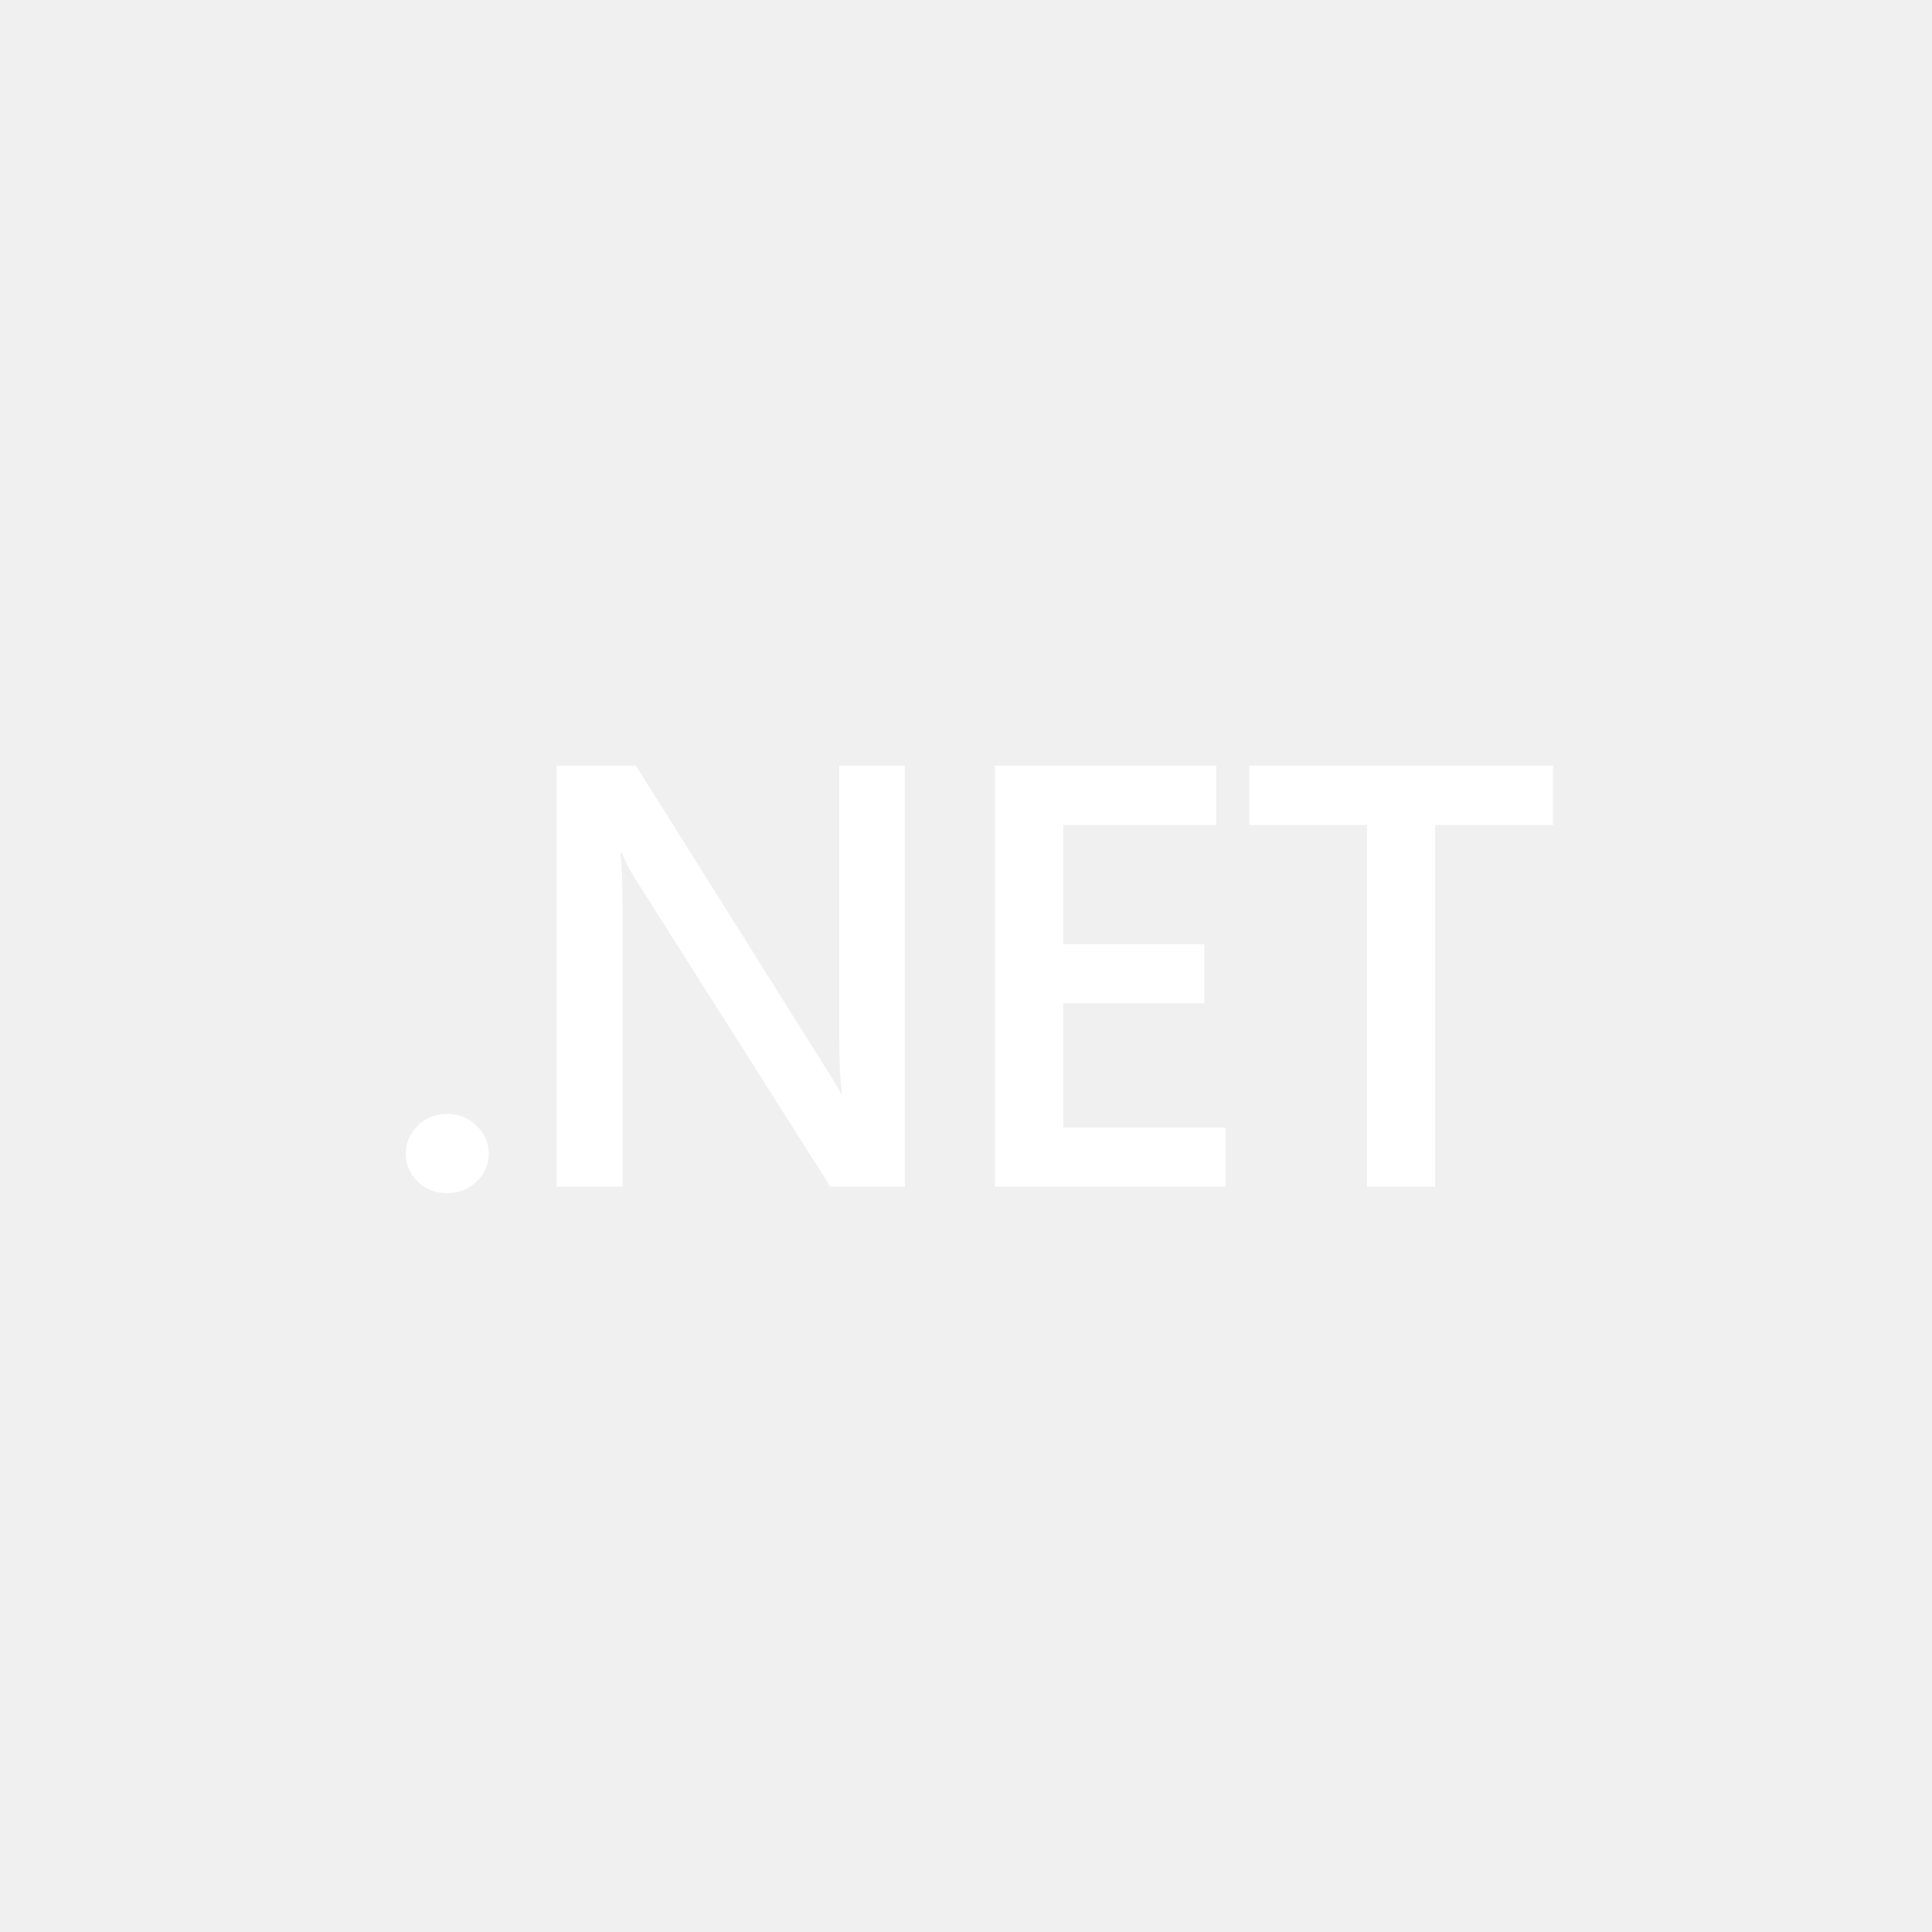
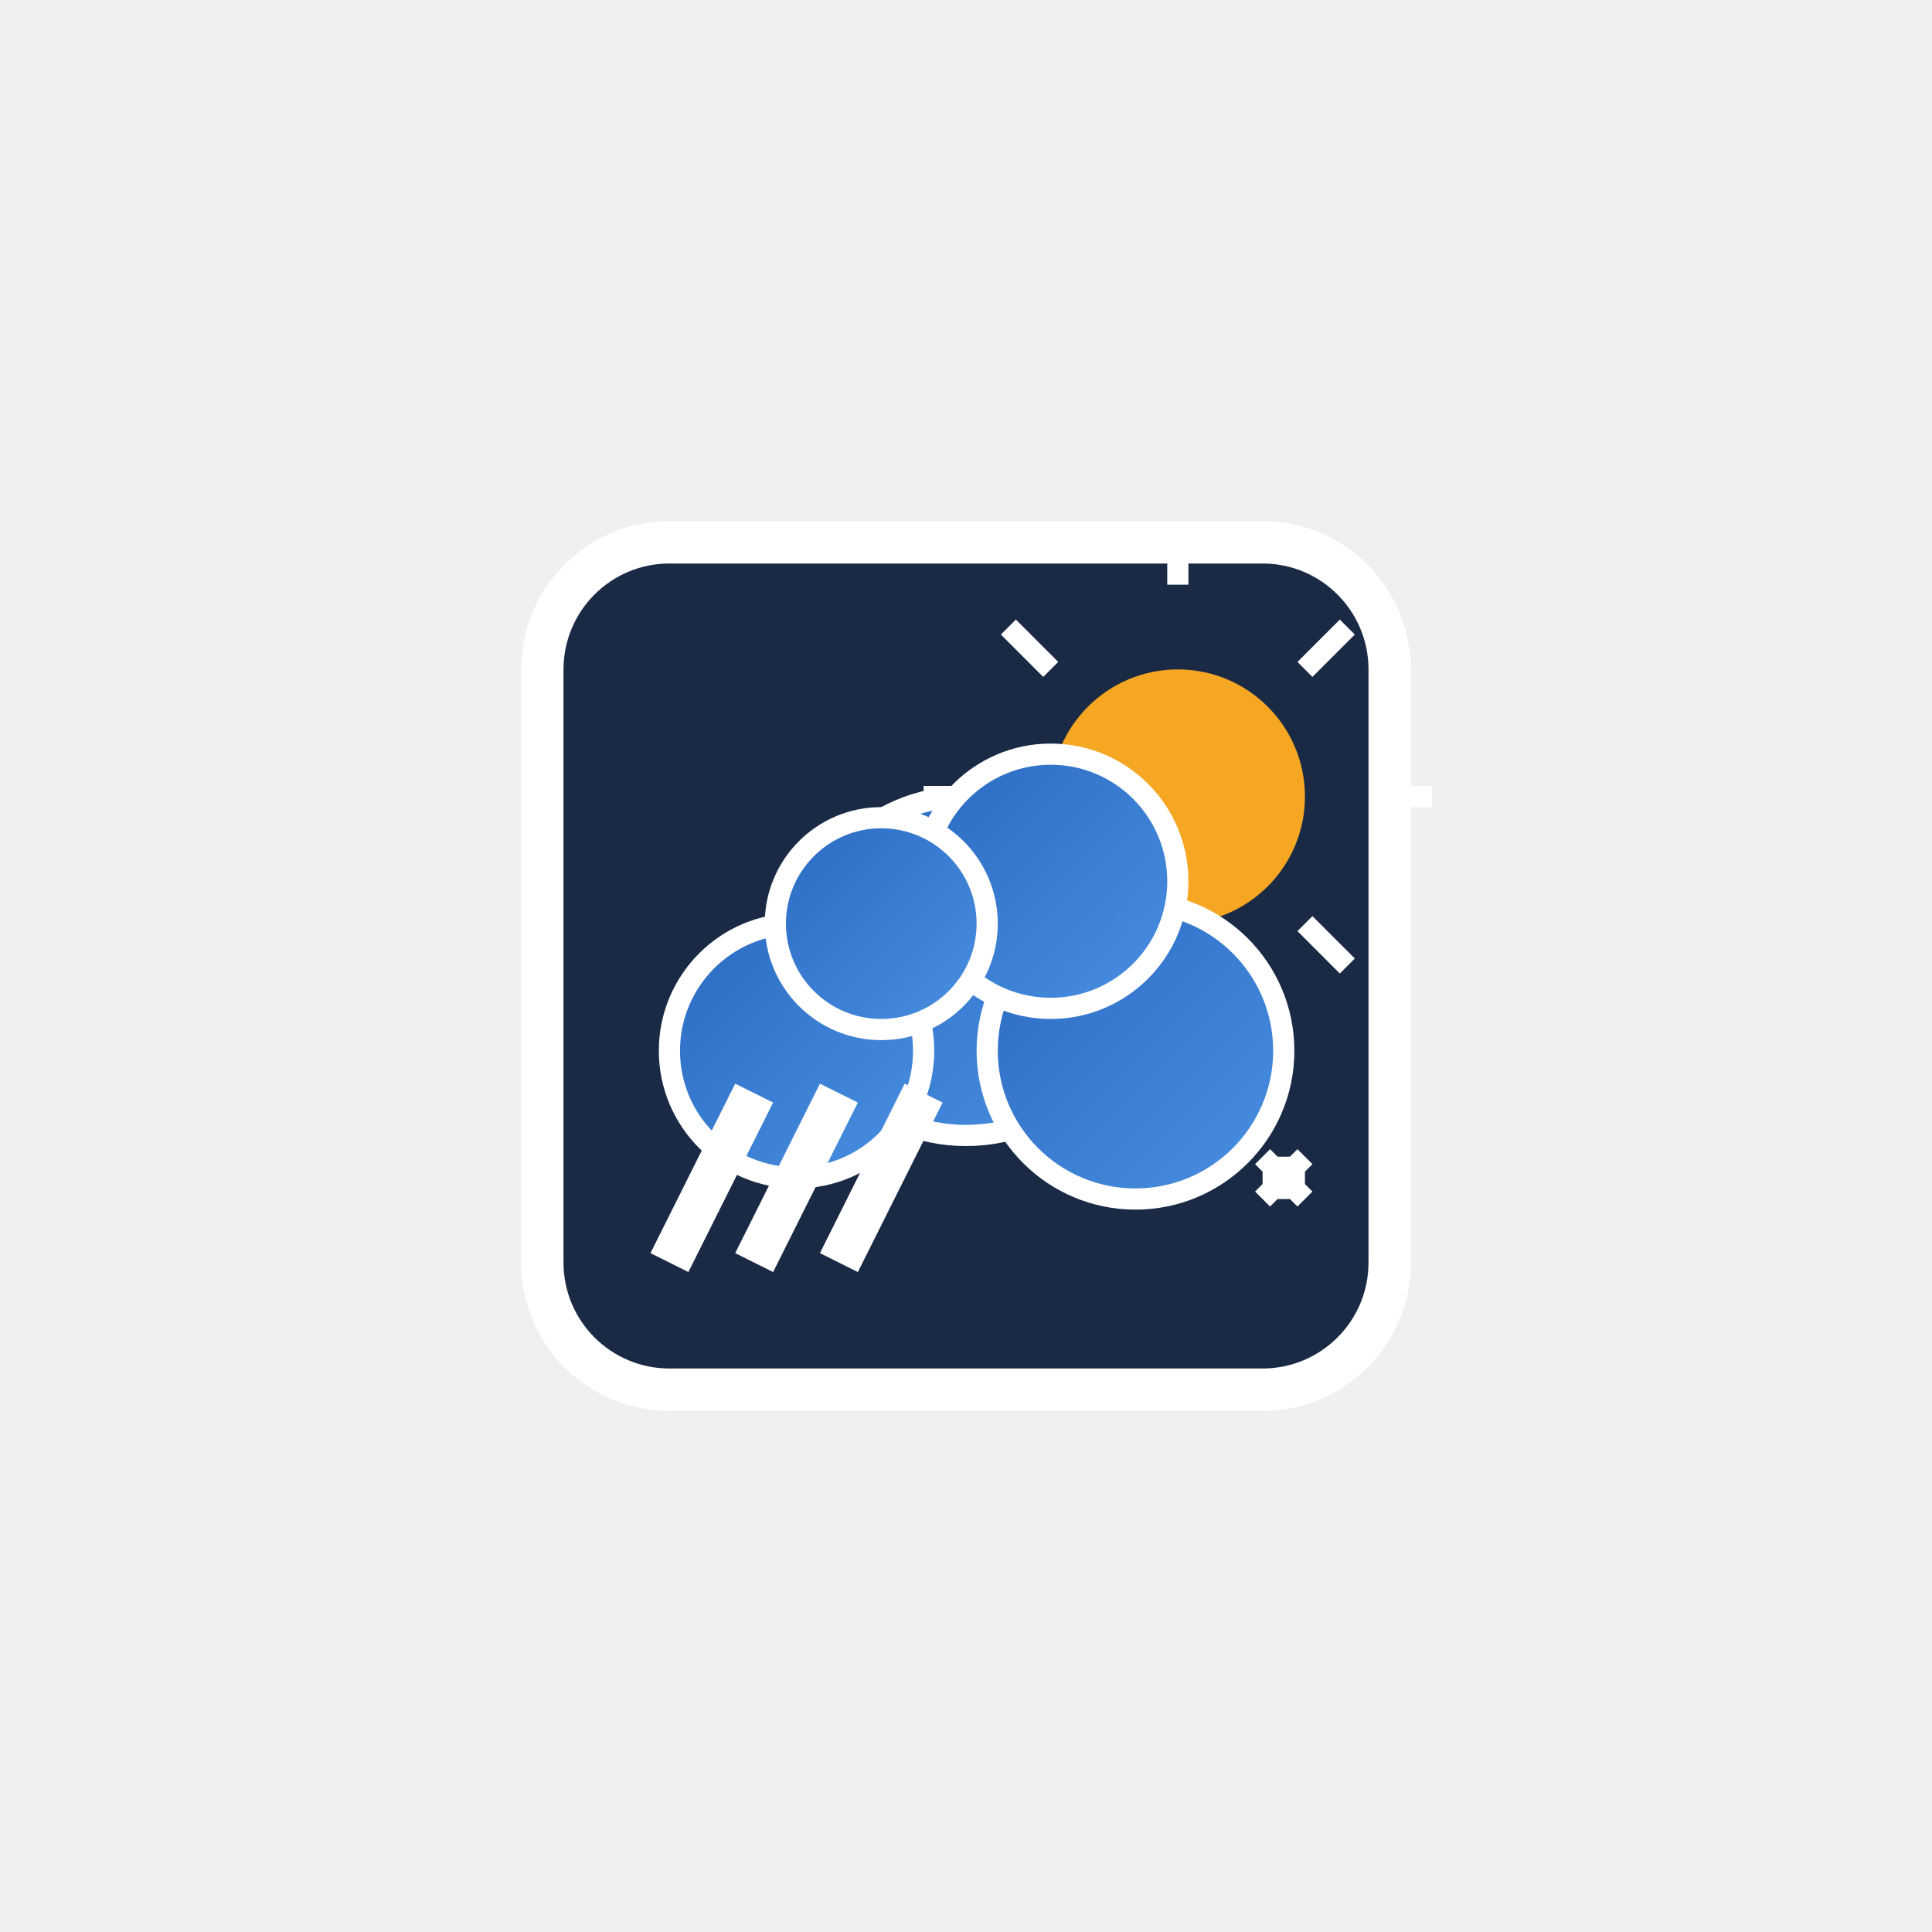
<svg xmlns="http://www.w3.org/2000/svg" width="456" height="456" viewBox="0 0 456 456" version="1.1" xml:space="preserve" style="fill-rule:evenodd;clip-rule:evenodd;stroke-linejoin:round;stroke-miterlimit:2;">
-   <path d="m 105.5,281.609 c -2.703,0 -5.001,-0.9 -6.893,-2.702 -1.892,-1.848 -2.838,-4.042 -2.838,-6.582 0,-2.587 0.946,-4.804 2.838,-6.652 1.892,-1.848 4.19,-2.772 6.893,-2.772 2.748,0 5.068,0.924 6.96,2.772 1.937,1.848 2.906,4.064 2.906,6.652 0,2.54 -0.968,4.734 -2.906,6.582 -1.892,1.802 -4.212,2.702 -6.96,2.702 z" style="fill:#ffffff;fill-rule:nonzero;stroke-width:0.838" />
-   <path d="M 213.561,280.084 H 195.99 L 149.7,207.054 c -1.171,-1.848 -2.14,-3.765 -2.906,-5.751 h -0.406 c 0.361,2.125 0.541,6.675 0.541,13.65 v 65.132 h -15.543 v -99.36 h 18.719 l 44.737,71.298 c 1.892,2.957 3.109,4.989 3.649,6.098 h 0.27 c -0.45,-2.632 -0.676,-7.09 -0.676,-13.373 v -64.023 h 15.476 z" style="fill:#ffffff;fill-rule:nonzero;stroke-width:0.838" />
-   <path d="m 289.251,280.084 h -54.401 v -99.36 h 52.238 v 13.997 h -36.154 v 28.131 h 33.316 v 13.927 h -33.316 v 29.378 h 38.316 z" style="fill:#ffffff;fill-rule:nonzero;stroke-width:0.838" />
-   <path d="M 366.565,194.721 H 338.722 v 85.363 h -16.084 v -85.363 h -27.775 v -13.997 h 71.701 z" style="fill:#ffffff;fill-rule:nonzero;stroke-width:0.838" />
+   <defs>
+     <linearGradient id="cloudGradient" x1="0%" y1="0%" x2="100%" y2="100%">
+       <stop offset="0%" style="stop-color:#4A90E2;stop-opacity:1" />
+       <stop offset="100%" style="stop-color:#2A6AC2;stop-opacity:1" />
+     </linearGradient>
+   </defs>
+   <rect x="128" y="128" width="200" height="200" rx="30" fill="#1A2A44" stroke="#FFFFFF" stroke-width="10" style="fill-rule:nonzero;stroke-linejoin:round;stroke-miterlimit:2;" />
+   <circle cx="278" cy="188" r="30" fill="#F5A623" style="fill-rule:nonzero;stroke-linejoin:round;stroke-miterlimit:2;" />
+   <path d="M278,138 L278,128 M278,238 L278,248 M228,188 L218,188 M328,188 L338,188 M248,158 L238,148 M308,218 L318,228 M248,218 L238,228 M308,158 L318,148" stroke="#FFFFFF" stroke-width="5" style="fill:none;stroke-linejoin:round;stroke-miterlimit:2;" />
+   <g transform="rotate(180, 228, 228)" stroke="#FFFFFF" stroke-width="5" style="fill-rule:nonzero;stroke-linejoin:round;stroke-miterlimit:2;">
+     <circle cx="228" cy="228" r="40" fill="url(#cloudGradient)" />
+     <circle cx="188" cy="208" r="35" fill="url(#cloudGradient)" />
+     <circle cx="268" cy="208" r="30" fill="url(#cloudGradient)" />
+     <circle cx="208" cy="248" r="30" fill="url(#cloudGradient)" />
+     <circle cx="248" cy="238" r="25" fill="url(#cloudGradient)" />
+   </g>
+   <path d="M178,258 L158,298 M198,258 L178,298 M218,258 L198,298" stroke="#FFFFFF" stroke-width="10" style="fill:none;stroke-linejoin:round;stroke-miterlimit:2;" />
+   <path d="M298,278 L308,278 M303,273 L303,283 M298,273 L308,283 M298,283 L308,273" stroke="#FFFFFF" stroke-width="5" style="fill:none;stroke-linejoin:round;stroke-miterlimit:2;" />
</svg>
